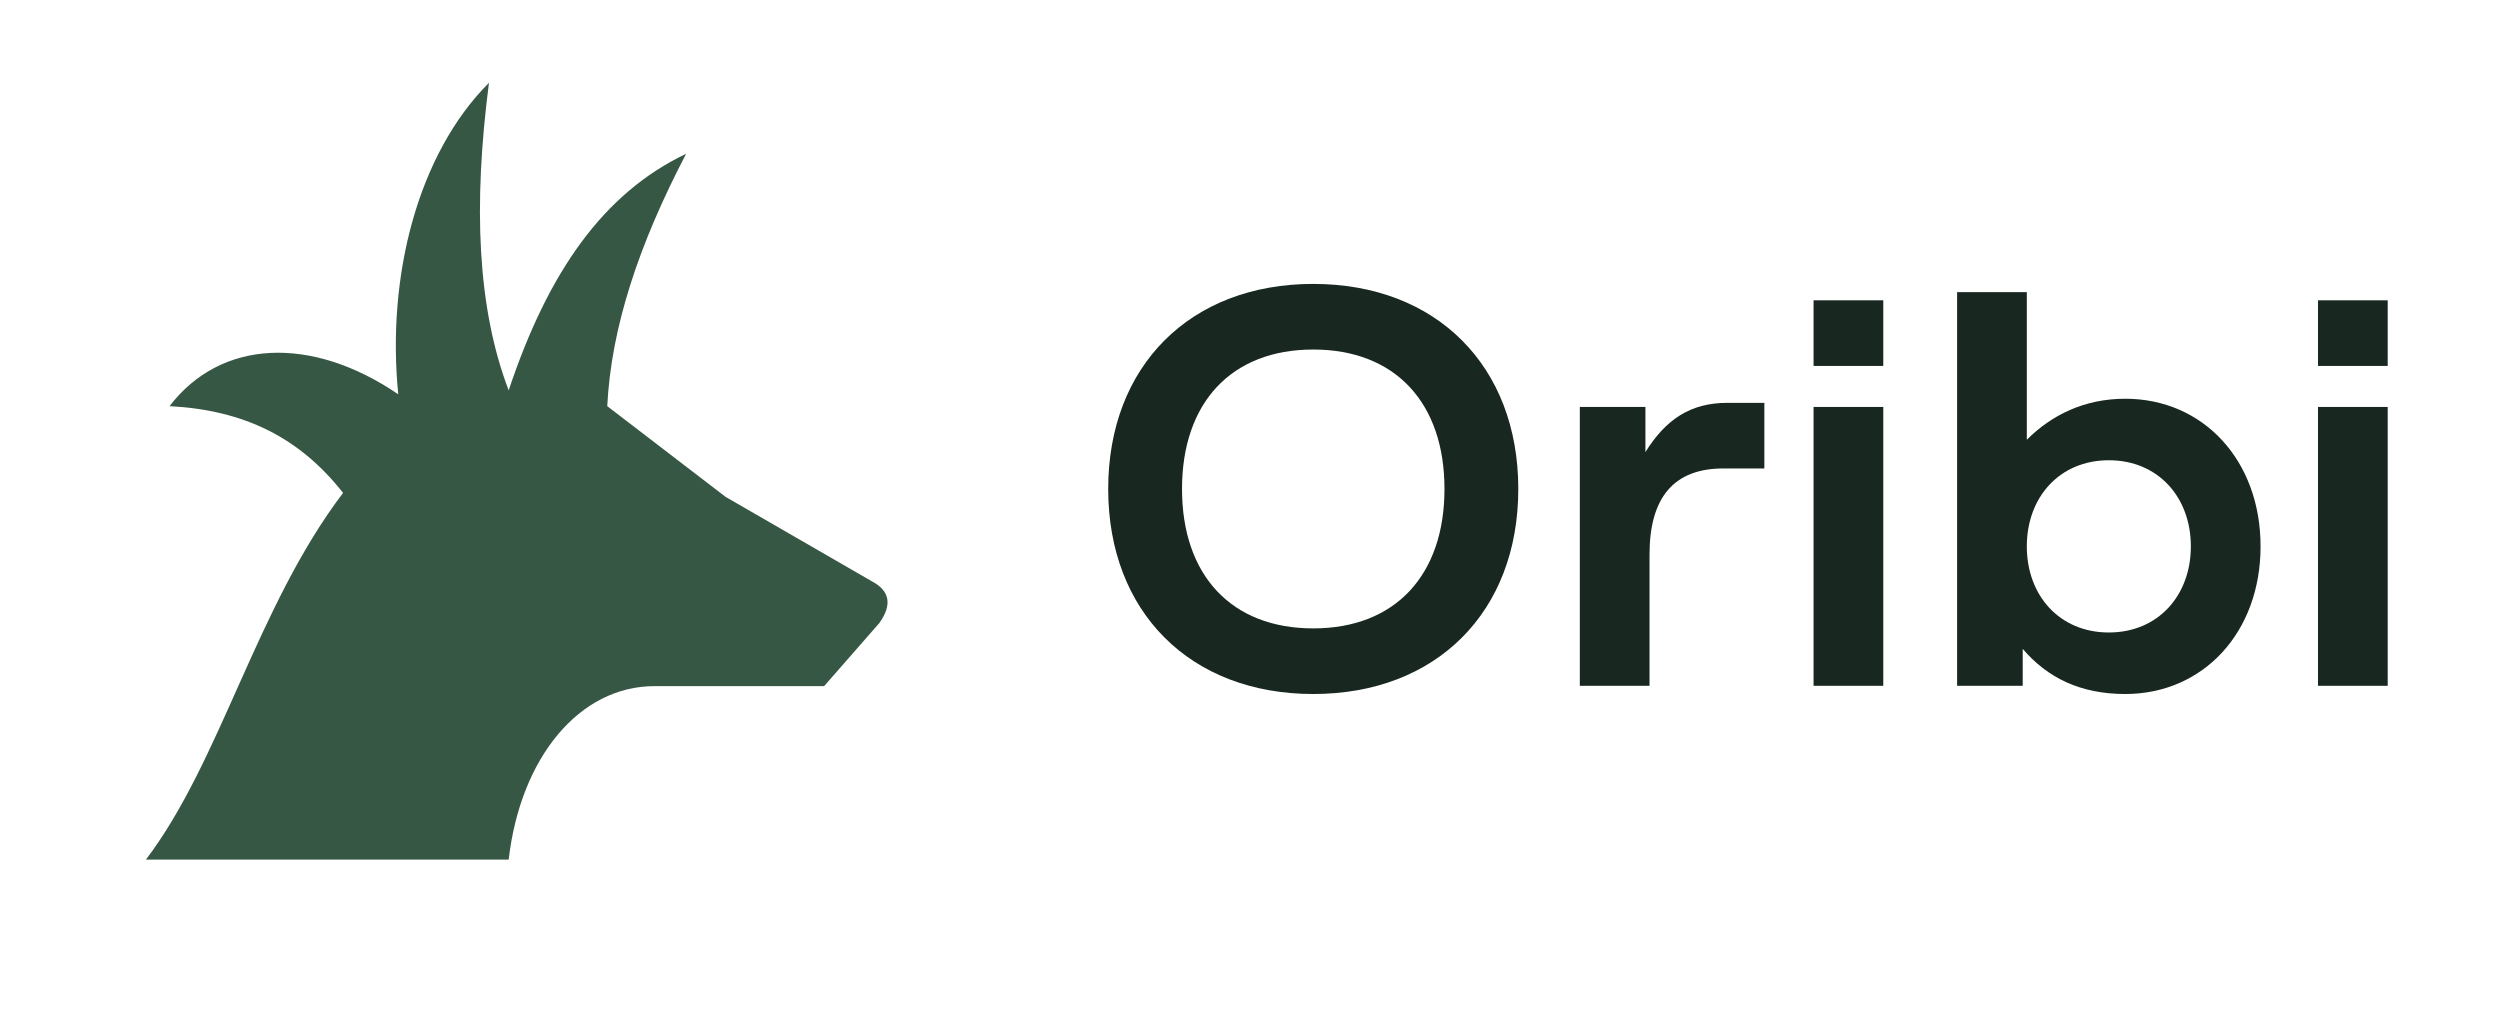
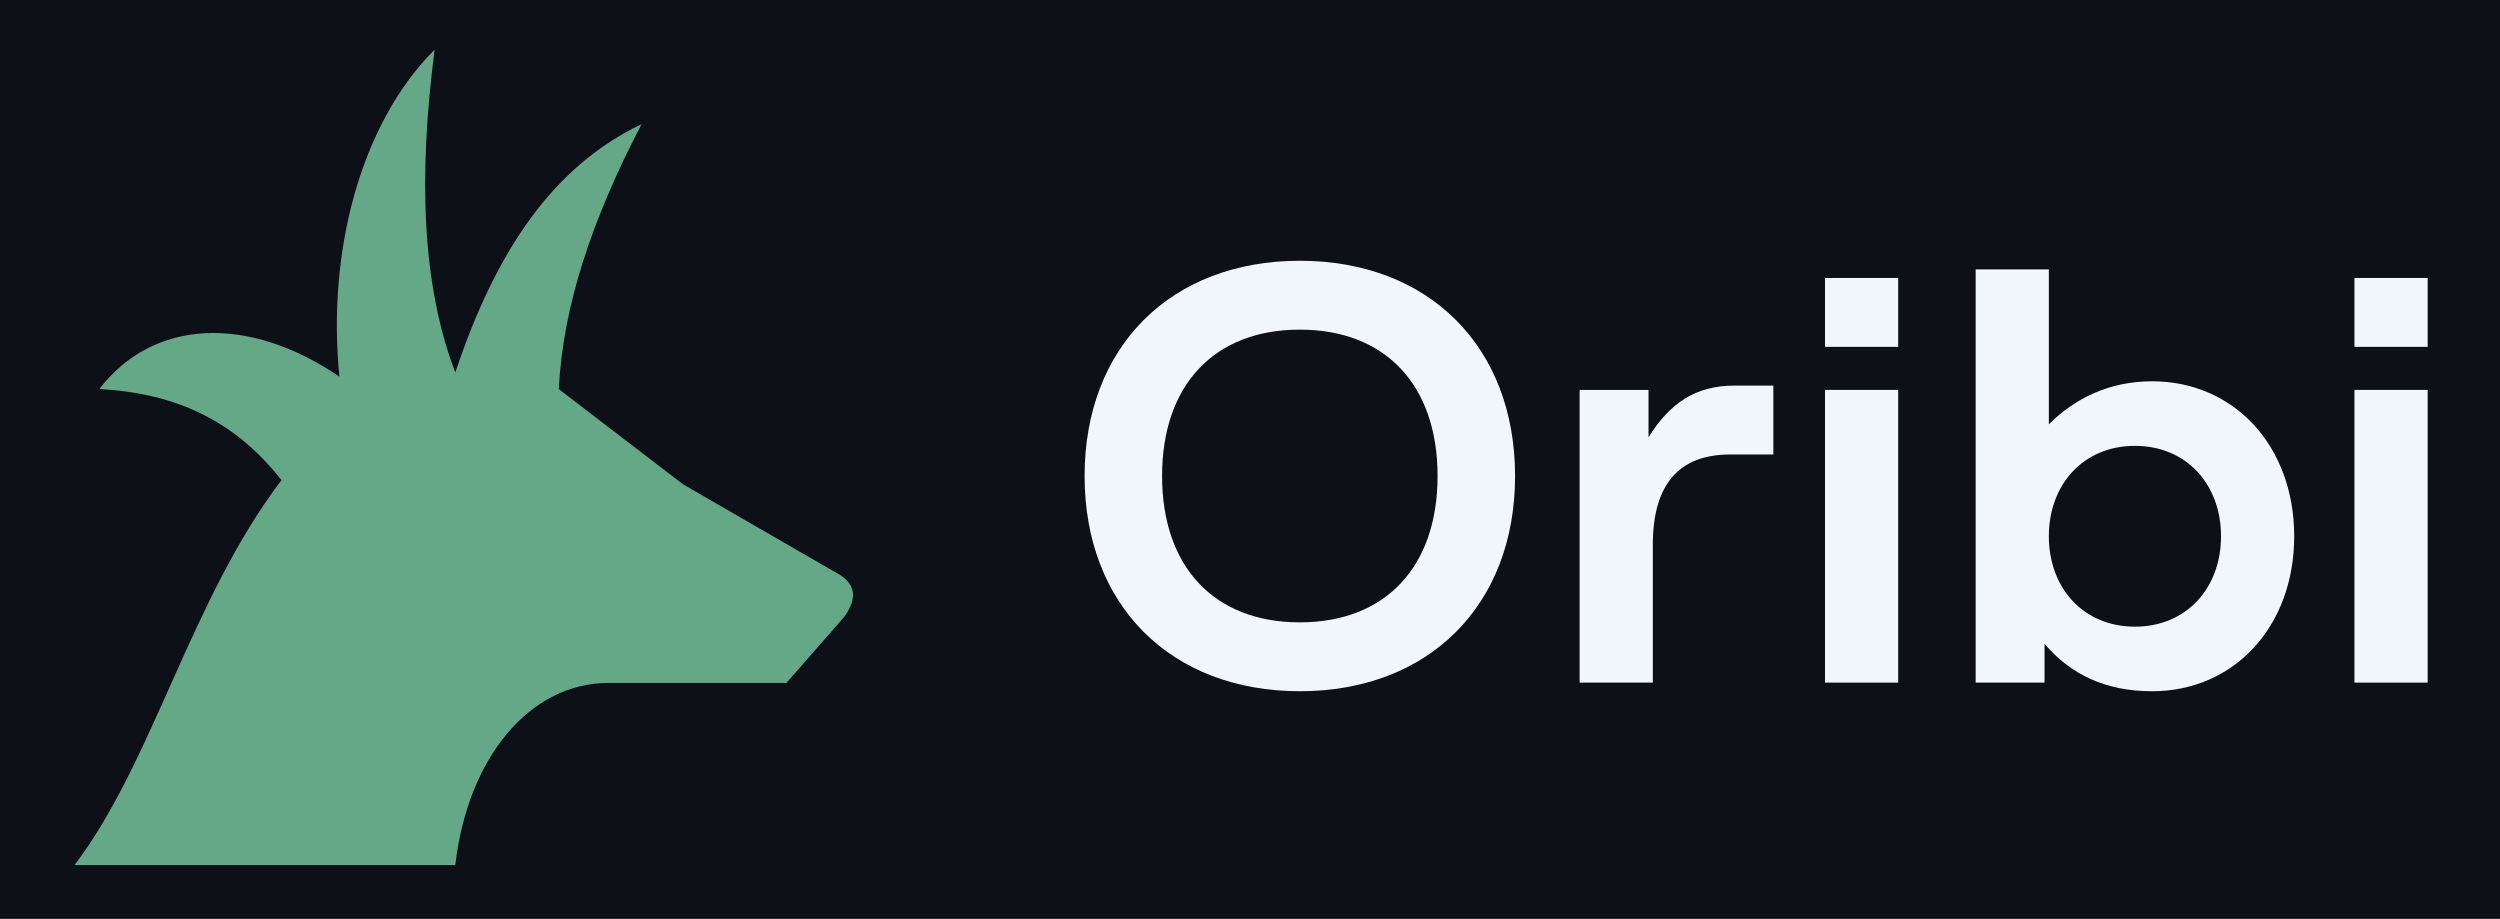
- <svg xmlns="http://www.w3.org/2000/svg" width="634" height="256" viewBox="0 0 634 256" role="img" aria-labelledby="title">
+ <svg xmlns="http://www.w3.org/2000/svg" width="604" height="222" viewBox="19 9 604 222" role="img" aria-labelledby="title">
+   <rect x="19" y="9" width="604" height="222" fill="#0D1117" />
  <g id="symbol">
-     <path fill="#365744" d="M37 218C56 193 65 154 87 125C76 111 62 104 43 103C56 86 79 85 101 100C98 70 106 39 124 21C120 52 121 78 129 99C139 69 153 49 174 39C162 62 155 83 154 103L184 126L221 147.36Q228 151 223 158L209 174H166C147 174 132 192 129 218Z" />
+     <path fill="#65A887" d="M37 218C56 193 65 154 87 125C76 111 62 104 43 103C56 86 79 85 101 100C98 70 106 39 124 21C120 52 121 78 129 99C139 69 153 49 174 39C162 62 155 83 154 103L184 126L221 147.36Q228 151 223 158L209 174H166C147 174 132 192 129 218Z" />
  </g>
-   <g id="wordmark" fill="#182820" transform="translate(280 72) scale(1.04)">
+   <g id="wordmark" fill="#F0F6FC" transform="translate(280 72) scale(1.04)">
    <path fill-rule="evenodd" d="M51 0C21 0 1 20 1 50C1 80 21 100 51 100C81 100 101 80 101 50C101 20 81 0 51 0ZM51 16C71 16 83 29 83 50C83 71 71 84 51 84C31 84 19 71 19 50C19 29 31 16 51 16Z" />
    <path d="M116 30H132V41C137 33 143 29 152 29H161V45H151C139 45 133 52 133 66V98H116Z" />
    <path d="M173 30H190V98H173ZM173 4H190V20H173Z" />
    <path fill-rule="evenodd" d="M208 2H225V38C231 32 239 28 249 28C268 28 282 43 282 64C282 85 268 100 249 100C238 100 230 96 224 89V98H208ZM245 43C233 43 225 52 225 64C225 76 233 85 245 85C257 85 265 76 265 64C265 52 257 43 245 43Z" />
    <path d="M296 30H313V98H296ZM296 4H313V20H296Z" />
  </g>
</svg>
